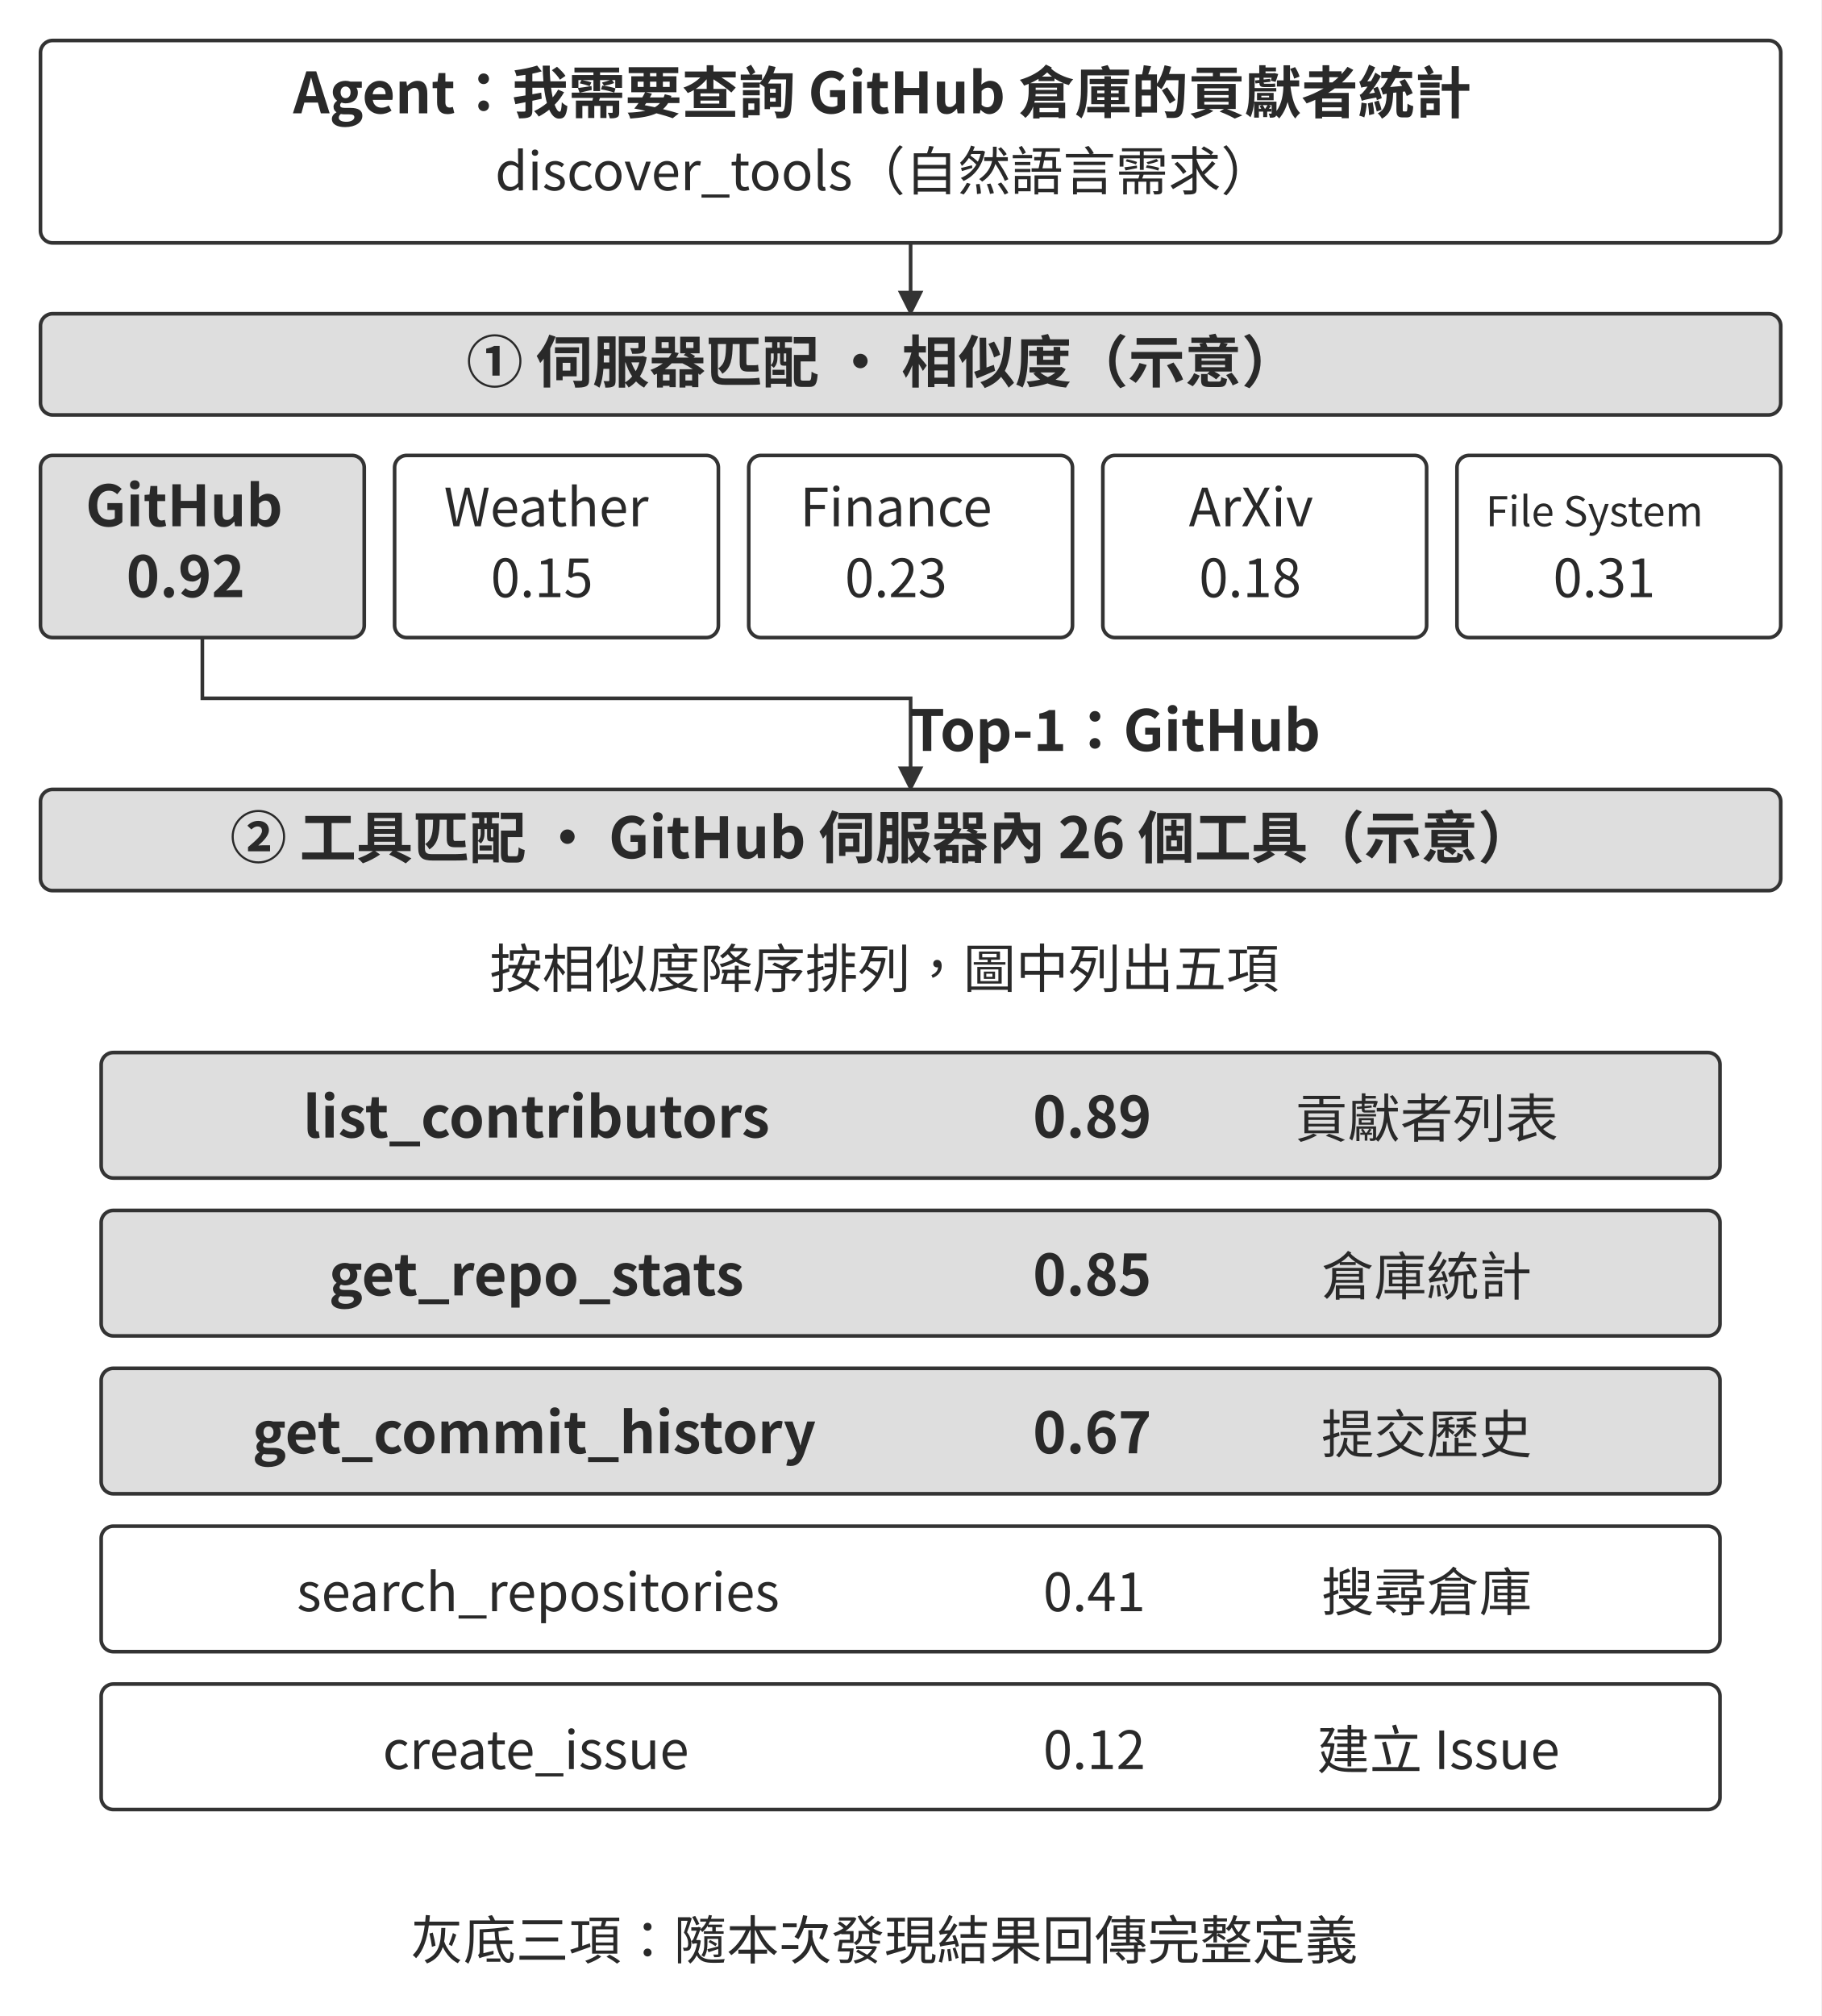
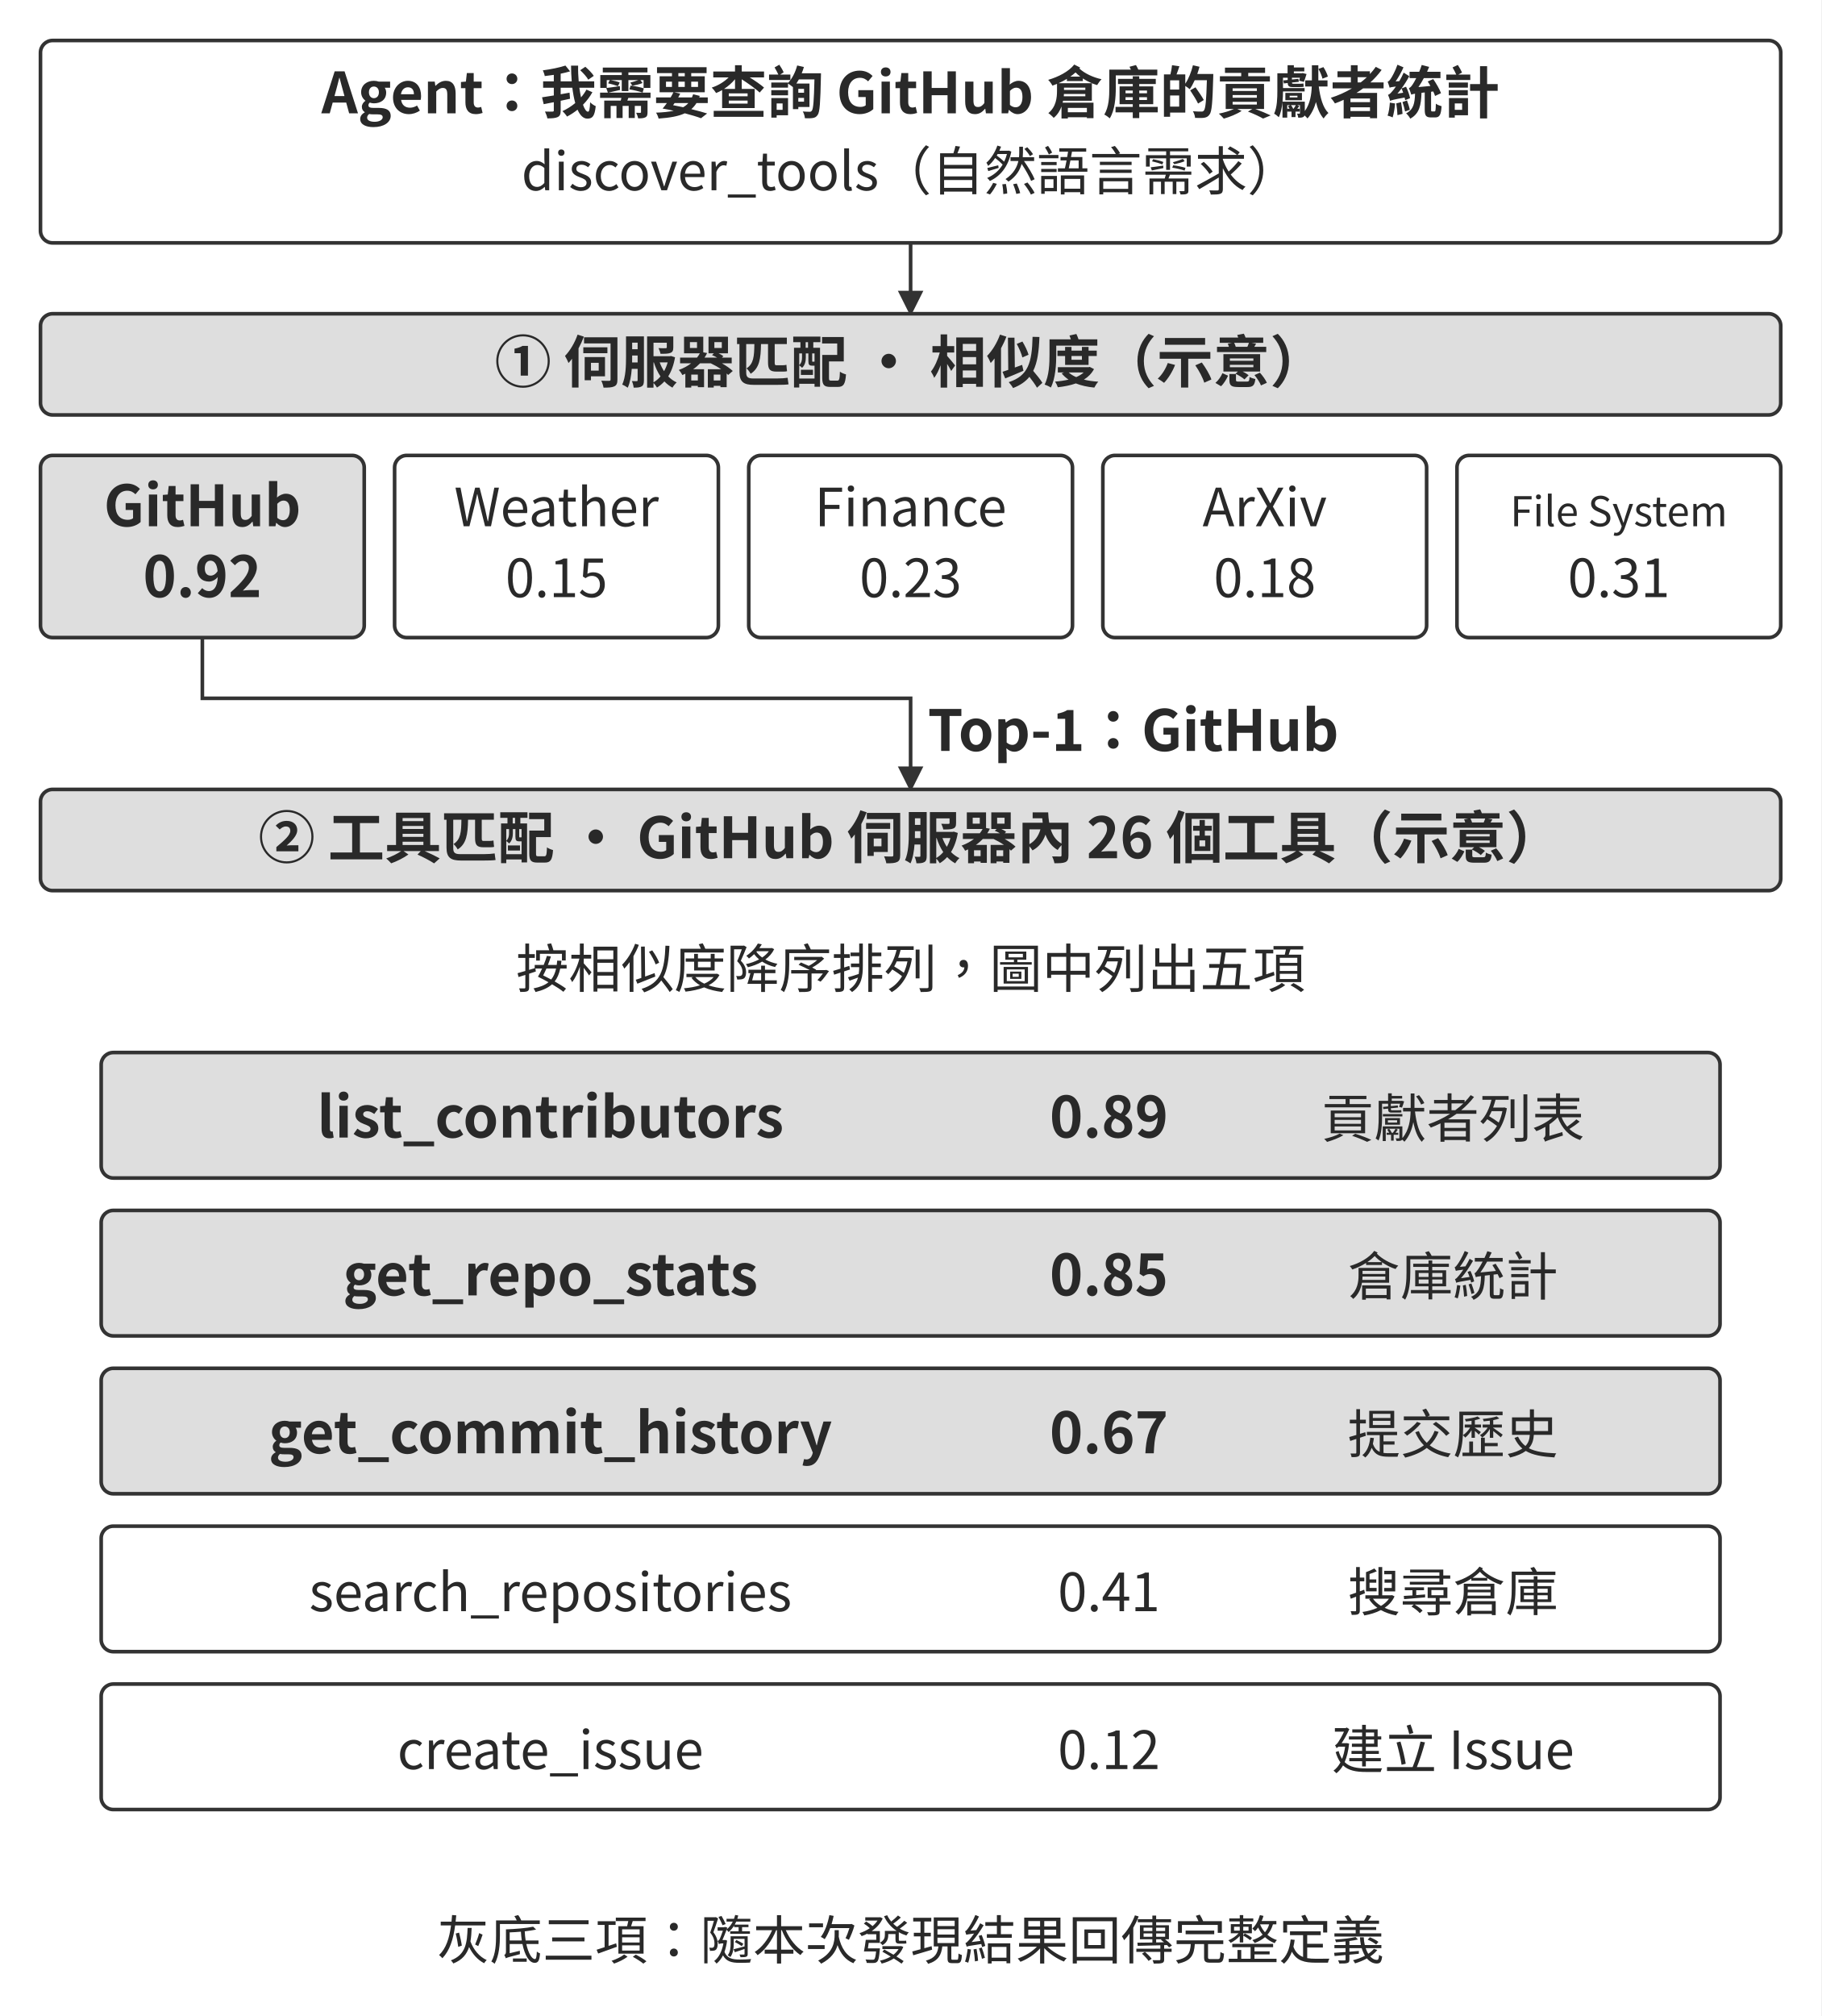
<svg xmlns="http://www.w3.org/2000/svg" width="106.000mm" height="117.307mm" viewBox="0 0 900 996" role="img" aria-labelledby="title desc">
  <defs>
    <marker id="arrow" viewBox="0 0 10 10" refX="9" refY="5" markerWidth="7" markerHeight="7" orient="auto-start-reverse">
      <path d="M0 0 L10 5 L0 10 Z" fill="#333333" />
    </marker>
  </defs>
  <rect width="900" height="996" fill="#ffffff" y="0" />
  <rect x="20" y="20" width="860" height="100" rx="6" fill="#ffffff" stroke="#333333" stroke-width="1.8" />
-   <text x="436" y="56" text-anchor="middle" font-family="&quot;Noto Sans CJK TC&quot;, &quot;Source Han Sans TC&quot;, &quot;PingFang TC&quot;, &quot;Microsoft JhengHei&quot;, sans-serif" font-size="28.0" font-weight="700" fill="#292929">Agent：我需要查詢 GitHub 倉庫的貢獻者統計</text>
-   <text x="437" y="94" text-anchor="middle" font-family="&quot;Noto Sans CJK TC&quot;, &quot;Source Han Sans TC&quot;, &quot;PingFang TC&quot;, &quot;Microsoft JhengHei&quot;, sans-serif" font-size="26.0" font-weight="400" fill="#292929">discover_tools（自然語言需求）</text>
+   <text x="450" y="56" text-anchor="middle" font-family="&quot;Noto Sans CJK TC&quot;, &quot;Source Han Sans TC&quot;, &quot;PingFang TC&quot;, &quot;Microsoft JhengHei&quot;, sans-serif" font-size="28.0" font-weight="700" fill="#292929">Agent：我需要查詢 GitHub 倉庫的貢獻者統計</text>
+   <text x="450" y="94" text-anchor="middle" font-family="&quot;Noto Sans CJK TC&quot;, &quot;Source Han Sans TC&quot;, &quot;PingFang TC&quot;, &quot;Microsoft JhengHei&quot;, sans-serif" font-size="26.0" font-weight="400" fill="#292929">discover_tools（自然語言需求）</text>
  <path d="M450 120 L450 155" fill="none" stroke="#333333" stroke-width="1.8" marker-end="url(#arrow)" />
  <rect x="20" y="155" width="860" height="50" rx="6" fill="#dedede" stroke="#333333" stroke-width="1.8" />
-   <text x="436" y="189" text-anchor="middle" font-family="&quot;Noto Sans CJK TC&quot;, &quot;Source Han Sans TC&quot;, &quot;PingFang TC&quot;, &quot;Microsoft JhengHei&quot;, sans-serif" font-size="28.0" font-weight="700" fill="#292929">① 伺服器匹配 · 相似度（示意）</text>
+   <text x="450" y="189" text-anchor="middle" font-family="&quot;Noto Sans CJK TC&quot;, &quot;Source Han Sans TC&quot;, &quot;PingFang TC&quot;, &quot;Microsoft JhengHei&quot;, sans-serif" font-size="28.0" font-weight="700" fill="#292929">① 伺服器匹配 · 相似度（示意）</text>
  <rect x="20" y="225" width="160" height="90" rx="6" fill="#dedede" stroke="#333333" stroke-width="1.8" />
-   <text x="90.98" y="260" text-anchor="middle" font-family="&quot;Noto Sans CJK TC&quot;, &quot;Source Han Sans TC&quot;, &quot;PingFang TC&quot;, &quot;Microsoft JhengHei&quot;, sans-serif" font-size="28.0" font-weight="700" fill="#292929">GitHub</text>
-   <text x="91.74" y="295" text-anchor="middle" font-family="&quot;Noto Sans CJK TC&quot;, &quot;Source Han Sans TC&quot;, &quot;PingFang TC&quot;, &quot;Microsoft JhengHei&quot;, sans-serif" font-size="28.0" font-weight="700" fill="#292929">0.92</text>
+   <text x="100" y="260" text-anchor="middle" font-family="&quot;Noto Sans CJK TC&quot;, &quot;Source Han Sans TC&quot;, &quot;PingFang TC&quot;, &quot;Microsoft JhengHei&quot;, sans-serif" font-size="28.0" font-weight="700" fill="#292929">GitHub</text>
+   <text x="100" y="295" text-anchor="middle" font-family="&quot;Noto Sans CJK TC&quot;, &quot;Source Han Sans TC&quot;, &quot;PingFang TC&quot;, &quot;Microsoft JhengHei&quot;, sans-serif" font-size="28.0" font-weight="700" fill="#292929">0.92</text>
  <rect x="195" y="225" width="160" height="90" rx="6" fill="#ffffff" stroke="#333333" stroke-width="1.8" />
-   <text x="269.96" y="260" text-anchor="middle" font-family="&quot;Noto Sans CJK TC&quot;, &quot;Source Han Sans TC&quot;, &quot;PingFang TC&quot;, &quot;Microsoft JhengHei&quot;, sans-serif" font-size="26.0" font-weight="400" fill="#292929">Weather</text>
-   <text x="267.79" y="295" text-anchor="middle" font-family="&quot;Noto Sans CJK TC&quot;, &quot;Source Han Sans TC&quot;, &quot;PingFang TC&quot;, &quot;Microsoft JhengHei&quot;, sans-serif" font-size="26.0" font-weight="400" fill="#292929">0.15</text>
+   <text x="275" y="260" text-anchor="middle" font-family="&quot;Noto Sans CJK TC&quot;, &quot;Source Han Sans TC&quot;, &quot;PingFang TC&quot;, &quot;Microsoft JhengHei&quot;, sans-serif" font-size="26.0" font-weight="400" fill="#292929">Weather</text>
+   <text x="275" y="295" text-anchor="middle" font-family="&quot;Noto Sans CJK TC&quot;, &quot;Source Han Sans TC&quot;, &quot;PingFang TC&quot;, &quot;Microsoft JhengHei&quot;, sans-serif" font-size="26.0" font-weight="400" fill="#292929">0.15</text>
  <rect x="370" y="225" width="160" height="90" rx="6" fill="#ffffff" stroke="#333333" stroke-width="1.8" />
-   <text x="442.8" y="260" text-anchor="middle" font-family="&quot;Noto Sans CJK TC&quot;, &quot;Source Han Sans TC&quot;, &quot;PingFang TC&quot;, &quot;Microsoft JhengHei&quot;, sans-serif" font-size="26.0" font-weight="400" fill="#292929">Finance</text>
-   <text x="442.78" y="295" text-anchor="middle" font-family="&quot;Noto Sans CJK TC&quot;, &quot;Source Han Sans TC&quot;, &quot;PingFang TC&quot;, &quot;Microsoft JhengHei&quot;, sans-serif" font-size="26.0" font-weight="400" fill="#292929">0.23</text>
+   <text x="450" y="260" text-anchor="middle" font-family="&quot;Noto Sans CJK TC&quot;, &quot;Source Han Sans TC&quot;, &quot;PingFang TC&quot;, &quot;Microsoft JhengHei&quot;, sans-serif" font-size="26.0" font-weight="400" fill="#292929">Finance</text>
+   <text x="450" y="295" text-anchor="middle" font-family="&quot;Noto Sans CJK TC&quot;, &quot;Source Han Sans TC&quot;, &quot;PingFang TC&quot;, &quot;Microsoft JhengHei&quot;, sans-serif" font-size="26.0" font-weight="400" fill="#292929">0.23</text>
  <rect x="545" y="225" width="160" height="90" rx="6" fill="#ffffff" stroke="#333333" stroke-width="1.8" />
-   <text x="618.23" y="260" text-anchor="middle" font-family="&quot;Noto Sans CJK TC&quot;, &quot;Source Han Sans TC&quot;, &quot;PingFang TC&quot;, &quot;Microsoft JhengHei&quot;, sans-serif" font-size="26.0" font-weight="400" fill="#292929">ArXiv</text>
-   <text x="617.78" y="295" text-anchor="middle" font-family="&quot;Noto Sans CJK TC&quot;, &quot;Source Han Sans TC&quot;, &quot;PingFang TC&quot;, &quot;Microsoft JhengHei&quot;, sans-serif" font-size="26.0" font-weight="400" fill="#292929">0.18</text>
+   <text x="625" y="260" text-anchor="middle" font-family="&quot;Noto Sans CJK TC&quot;, &quot;Source Han Sans TC&quot;, &quot;PingFang TC&quot;, &quot;Microsoft JhengHei&quot;, sans-serif" font-size="26.0" font-weight="400" fill="#292929">ArXiv</text>
+   <text x="625" y="295" text-anchor="middle" font-family="&quot;Noto Sans CJK TC&quot;, &quot;Source Han Sans TC&quot;, &quot;PingFang TC&quot;, &quot;Microsoft JhengHei&quot;, sans-serif" font-size="26.0" font-weight="400" fill="#292929">0.18</text>
  <rect x="720" y="225" width="160" height="90" rx="6" fill="#ffffff" stroke="#333333" stroke-width="1.8" />
-   <text x="787.96" y="260" text-anchor="middle" font-family="&quot;Noto Sans CJK TC&quot;, &quot;Source Han Sans TC&quot;, &quot;PingFang TC&quot;, &quot;Microsoft JhengHei&quot;, sans-serif" font-size="20.3" font-weight="400" fill="#292929">File System</text>
-   <text x="792.78" y="295" text-anchor="middle" font-family="&quot;Noto Sans CJK TC&quot;, &quot;Source Han Sans TC&quot;, &quot;PingFang TC&quot;, &quot;Microsoft JhengHei&quot;, sans-serif" font-size="26.0" font-weight="400" fill="#292929">0.31</text>
+   <text x="800" y="260" text-anchor="middle" font-family="&quot;Noto Sans CJK TC&quot;, &quot;Source Han Sans TC&quot;, &quot;PingFang TC&quot;, &quot;Microsoft JhengHei&quot;, sans-serif" font-size="20.3" font-weight="400" fill="#292929">File System</text>
+   <text x="800" y="295" text-anchor="middle" font-family="&quot;Noto Sans CJK TC&quot;, &quot;Source Han Sans TC&quot;, &quot;PingFang TC&quot;, &quot;Microsoft JhengHei&quot;, sans-serif" font-size="26.0" font-weight="400" fill="#292929">0.31</text>
  <path d="M100 315 L100 345 L450 345 L450 390" fill="none" stroke="#333333" stroke-width="1.8" marker-end="url(#arrow)" />
-   <text x="550.98" y="371" text-anchor="middle" font-family="&quot;Noto Sans CJK TC&quot;, &quot;Source Han Sans TC&quot;, &quot;PingFang TC&quot;, &quot;Microsoft JhengHei&quot;, sans-serif" font-size="28.0" font-weight="700" fill="#292929">Top-1：GitHub</text>
+   <text x="560" y="371" text-anchor="middle" font-family="&quot;Noto Sans CJK TC&quot;, &quot;Source Han Sans TC&quot;, &quot;PingFang TC&quot;, &quot;Microsoft JhengHei&quot;, sans-serif" font-size="28.0" font-weight="700" fill="#292929">Top-1：GitHub</text>
  <rect x="20" y="390" width="860" height="50" rx="6" fill="#dedede" stroke="#333333" stroke-width="1.8" />
-   <text x="436" y="424" text-anchor="middle" font-family="&quot;Noto Sans CJK TC&quot;, &quot;Source Han Sans TC&quot;, &quot;PingFang TC&quot;, &quot;Microsoft JhengHei&quot;, sans-serif" font-size="28.0" font-weight="700" fill="#292929">② 工具匹配 · GitHub 伺服器內 26 個工具（示意）</text>
-   <text x="437" y="488" text-anchor="middle" font-family="&quot;Noto Sans CJK TC&quot;, &quot;Source Han Sans TC&quot;, &quot;PingFang TC&quot;, &quot;Microsoft JhengHei&quot;, sans-serif" font-size="26.0" font-weight="400" fill="#292929">按相似度降序排列，圖中列出五項</text>
+   <text x="450" y="424" text-anchor="middle" font-family="&quot;Noto Sans CJK TC&quot;, &quot;Source Han Sans TC&quot;, &quot;PingFang TC&quot;, &quot;Microsoft JhengHei&quot;, sans-serif" font-size="28.0" font-weight="700" fill="#292929">② 工具匹配 · GitHub 伺服器內 26 個工具（示意）</text>
+   <text x="450" y="488" text-anchor="middle" font-family="&quot;Noto Sans CJK TC&quot;, &quot;Source Han Sans TC&quot;, &quot;PingFang TC&quot;, &quot;Microsoft JhengHei&quot;, sans-serif" font-size="26.0" font-weight="400" fill="#292929">按相似度降序排列，圖中列出五項</text>
  <rect x="50" y="520" width="800" height="62" rx="6" fill="#dedede" stroke="#333333" stroke-width="1.8" />
-   <text x="265.07" y="562" text-anchor="middle" font-family="&quot;Noto Sans CJK TC&quot;, &quot;Source Han Sans TC&quot;, &quot;PingFang TC&quot;, &quot;Microsoft JhengHei&quot;, sans-serif" font-size="28.0" font-weight="700" fill="#292929">list_contributors</text>
-   <text x="539.74" y="562" text-anchor="middle" font-family="&quot;Noto Sans CJK TC&quot;, &quot;Source Han Sans TC&quot;, &quot;PingFang TC&quot;, &quot;Microsoft JhengHei&quot;, sans-serif" font-size="28.0" font-weight="700" fill="#292929">0.89</text>
-   <text x="705" y="562" text-anchor="middle" font-family="&quot;Noto Sans CJK TC&quot;, &quot;Source Han Sans TC&quot;, &quot;PingFang TC&quot;, &quot;Microsoft JhengHei&quot;, sans-serif" font-size="26.0" font-weight="400" fill="#292929">貢獻者列表</text>
+   <text x="272" y="562" text-anchor="middle" font-family="&quot;Noto Sans CJK TC&quot;, &quot;Source Han Sans TC&quot;, &quot;PingFang TC&quot;, &quot;Microsoft JhengHei&quot;, sans-serif" font-size="28.0" font-weight="700" fill="#292929">list_contributors</text>
+   <text x="548" y="562" text-anchor="middle" font-family="&quot;Noto Sans CJK TC&quot;, &quot;Source Han Sans TC&quot;, &quot;PingFang TC&quot;, &quot;Microsoft JhengHei&quot;, sans-serif" font-size="28.0" font-weight="700" fill="#292929">0.89</text>
+   <text x="718" y="562" text-anchor="middle" font-family="&quot;Noto Sans CJK TC&quot;, &quot;Source Han Sans TC&quot;, &quot;PingFang TC&quot;, &quot;Microsoft JhengHei&quot;, sans-serif" font-size="26.0" font-weight="400" fill="#292929">貢獻者列表</text>
  <rect x="50" y="598" width="800" height="62" rx="6" fill="#dedede" stroke="#333333" stroke-width="1.8" />
-   <text x="265.07" y="640" text-anchor="middle" font-family="&quot;Noto Sans CJK TC&quot;, &quot;Source Han Sans TC&quot;, &quot;PingFang TC&quot;, &quot;Microsoft JhengHei&quot;, sans-serif" font-size="28.0" font-weight="700" fill="#292929">get_repo_stats</text>
-   <text x="539.74" y="640" text-anchor="middle" font-family="&quot;Noto Sans CJK TC&quot;, &quot;Source Han Sans TC&quot;, &quot;PingFang TC&quot;, &quot;Microsoft JhengHei&quot;, sans-serif" font-size="28.0" font-weight="700" fill="#292929">0.85</text>
-   <text x="705" y="640" text-anchor="middle" font-family="&quot;Noto Sans CJK TC&quot;, &quot;Source Han Sans TC&quot;, &quot;PingFang TC&quot;, &quot;Microsoft JhengHei&quot;, sans-serif" font-size="26.0" font-weight="400" fill="#292929">倉庫統計</text>
+   <text x="272" y="640" text-anchor="middle" font-family="&quot;Noto Sans CJK TC&quot;, &quot;Source Han Sans TC&quot;, &quot;PingFang TC&quot;, &quot;Microsoft JhengHei&quot;, sans-serif" font-size="28.0" font-weight="700" fill="#292929">get_repo_stats</text>
+   <text x="548" y="640" text-anchor="middle" font-family="&quot;Noto Sans CJK TC&quot;, &quot;Source Han Sans TC&quot;, &quot;PingFang TC&quot;, &quot;Microsoft JhengHei&quot;, sans-serif" font-size="28.0" font-weight="700" fill="#292929">0.85</text>
+   <text x="718" y="640" text-anchor="middle" font-family="&quot;Noto Sans CJK TC&quot;, &quot;Source Han Sans TC&quot;, &quot;PingFang TC&quot;, &quot;Microsoft JhengHei&quot;, sans-serif" font-size="26.0" font-weight="400" fill="#292929">倉庫統計</text>
  <rect x="50" y="676" width="800" height="62" rx="6" fill="#dedede" stroke="#333333" stroke-width="1.8" />
-   <text x="263.96" y="718" text-anchor="middle" font-family="&quot;Noto Sans CJK TC&quot;, &quot;Source Han Sans TC&quot;, &quot;PingFang TC&quot;, &quot;Microsoft JhengHei&quot;, sans-serif" font-size="28.0" font-weight="700" fill="#292929">get_commit_history</text>
-   <text x="539.74" y="718" text-anchor="middle" font-family="&quot;Noto Sans CJK TC&quot;, &quot;Source Han Sans TC&quot;, &quot;PingFang TC&quot;, &quot;Microsoft JhengHei&quot;, sans-serif" font-size="28.0" font-weight="700" fill="#292929">0.67</text>
-   <text x="705" y="718" text-anchor="middle" font-family="&quot;Noto Sans CJK TC&quot;, &quot;Source Han Sans TC&quot;, &quot;PingFang TC&quot;, &quot;Microsoft JhengHei&quot;, sans-serif" font-size="26.0" font-weight="400" fill="#292929">提交歷史</text>
+   <text x="272" y="718" text-anchor="middle" font-family="&quot;Noto Sans CJK TC&quot;, &quot;Source Han Sans TC&quot;, &quot;PingFang TC&quot;, &quot;Microsoft JhengHei&quot;, sans-serif" font-size="28.0" font-weight="700" fill="#292929">get_commit_history</text>
+   <text x="548" y="718" text-anchor="middle" font-family="&quot;Noto Sans CJK TC&quot;, &quot;Source Han Sans TC&quot;, &quot;PingFang TC&quot;, &quot;Microsoft JhengHei&quot;, sans-serif" font-size="28.0" font-weight="700" fill="#292929">0.67</text>
+   <text x="718" y="718" text-anchor="middle" font-family="&quot;Noto Sans CJK TC&quot;, &quot;Source Han Sans TC&quot;, &quot;PingFang TC&quot;, &quot;Microsoft JhengHei&quot;, sans-serif" font-size="26.0" font-weight="400" fill="#292929">提交歷史</text>
  <rect x="50" y="754" width="800" height="62" rx="6" fill="#ffffff" stroke="#333333" stroke-width="1.8" />
-   <text x="265.92" y="796" text-anchor="middle" font-family="&quot;Noto Sans CJK TC&quot;, &quot;Source Han Sans TC&quot;, &quot;PingFang TC&quot;, &quot;Microsoft JhengHei&quot;, sans-serif" font-size="26.0" font-weight="400" fill="#292929">search_repositories</text>
-   <text x="540.78" y="796" text-anchor="middle" font-family="&quot;Noto Sans CJK TC&quot;, &quot;Source Han Sans TC&quot;, &quot;PingFang TC&quot;, &quot;Microsoft JhengHei&quot;, sans-serif" font-size="26.0" font-weight="400" fill="#292929">0.41</text>
-   <text x="705" y="796" text-anchor="middle" font-family="&quot;Noto Sans CJK TC&quot;, &quot;Source Han Sans TC&quot;, &quot;PingFang TC&quot;, &quot;Microsoft JhengHei&quot;, sans-serif" font-size="26.0" font-weight="400" fill="#292929">搜尋倉庫</text>
+   <text x="272" y="796" text-anchor="middle" font-family="&quot;Noto Sans CJK TC&quot;, &quot;Source Han Sans TC&quot;, &quot;PingFang TC&quot;, &quot;Microsoft JhengHei&quot;, sans-serif" font-size="26.0" font-weight="400" fill="#292929">search_repositories</text>
+   <text x="548" y="796" text-anchor="middle" font-family="&quot;Noto Sans CJK TC&quot;, &quot;Source Han Sans TC&quot;, &quot;PingFang TC&quot;, &quot;Microsoft JhengHei&quot;, sans-serif" font-size="26.0" font-weight="400" fill="#292929">0.41</text>
+   <text x="718" y="796" text-anchor="middle" font-family="&quot;Noto Sans CJK TC&quot;, &quot;Source Han Sans TC&quot;, &quot;PingFang TC&quot;, &quot;Microsoft JhengHei&quot;, sans-serif" font-size="26.0" font-weight="400" fill="#292929">搜尋倉庫</text>
  <rect x="50" y="832" width="800" height="62" rx="6" fill="#ffffff" stroke="#333333" stroke-width="1.8" />
-   <text x="264.8" y="874" text-anchor="middle" font-family="&quot;Noto Sans CJK TC&quot;, &quot;Source Han Sans TC&quot;, &quot;PingFang TC&quot;, &quot;Microsoft JhengHei&quot;, sans-serif" font-size="26.0" font-weight="400" fill="#292929">create_issue</text>
-   <text x="540.78" y="874" text-anchor="middle" font-family="&quot;Noto Sans CJK TC&quot;, &quot;Source Han Sans TC&quot;, &quot;PingFang TC&quot;, &quot;Microsoft JhengHei&quot;, sans-serif" font-size="26.0" font-weight="400" fill="#292929">0.12</text>
-   <text x="710.8" y="874" text-anchor="middle" font-family="&quot;Noto Sans CJK TC&quot;, &quot;Source Han Sans TC&quot;, &quot;PingFang TC&quot;, &quot;Microsoft JhengHei&quot;, sans-serif" font-size="26.0" font-weight="400" fill="#292929">建立 Issue</text>
-   <text x="437" y="968" text-anchor="middle" font-family="&quot;Noto Sans CJK TC&quot;, &quot;Source Han Sans TC&quot;, &quot;PingFang TC&quot;, &quot;Microsoft JhengHei&quot;, sans-serif" font-size="26.0" font-weight="400" fill="#292929">灰底三項：隨本次發現結果回傳完整定義</text>
+   <text x="272" y="874" text-anchor="middle" font-family="&quot;Noto Sans CJK TC&quot;, &quot;Source Han Sans TC&quot;, &quot;PingFang TC&quot;, &quot;Microsoft JhengHei&quot;, sans-serif" font-size="26.0" font-weight="400" fill="#292929">create_issue</text>
+   <text x="548" y="874" text-anchor="middle" font-family="&quot;Noto Sans CJK TC&quot;, &quot;Source Han Sans TC&quot;, &quot;PingFang TC&quot;, &quot;Microsoft JhengHei&quot;, sans-serif" font-size="26.0" font-weight="400" fill="#292929">0.12</text>
+   <text x="718" y="874" text-anchor="middle" font-family="&quot;Noto Sans CJK TC&quot;, &quot;Source Han Sans TC&quot;, &quot;PingFang TC&quot;, &quot;Microsoft JhengHei&quot;, sans-serif" font-size="26.0" font-weight="400" fill="#292929">建立 Issue</text>
+   <text x="450" y="968" text-anchor="middle" font-family="&quot;Noto Sans CJK TC&quot;, &quot;Source Han Sans TC&quot;, &quot;PingFang TC&quot;, &quot;Microsoft JhengHei&quot;, sans-serif" font-size="26.0" font-weight="400" fill="#292929">灰底三項：隨本次發現結果回傳完整定義</text>
  <defs />
</svg>
